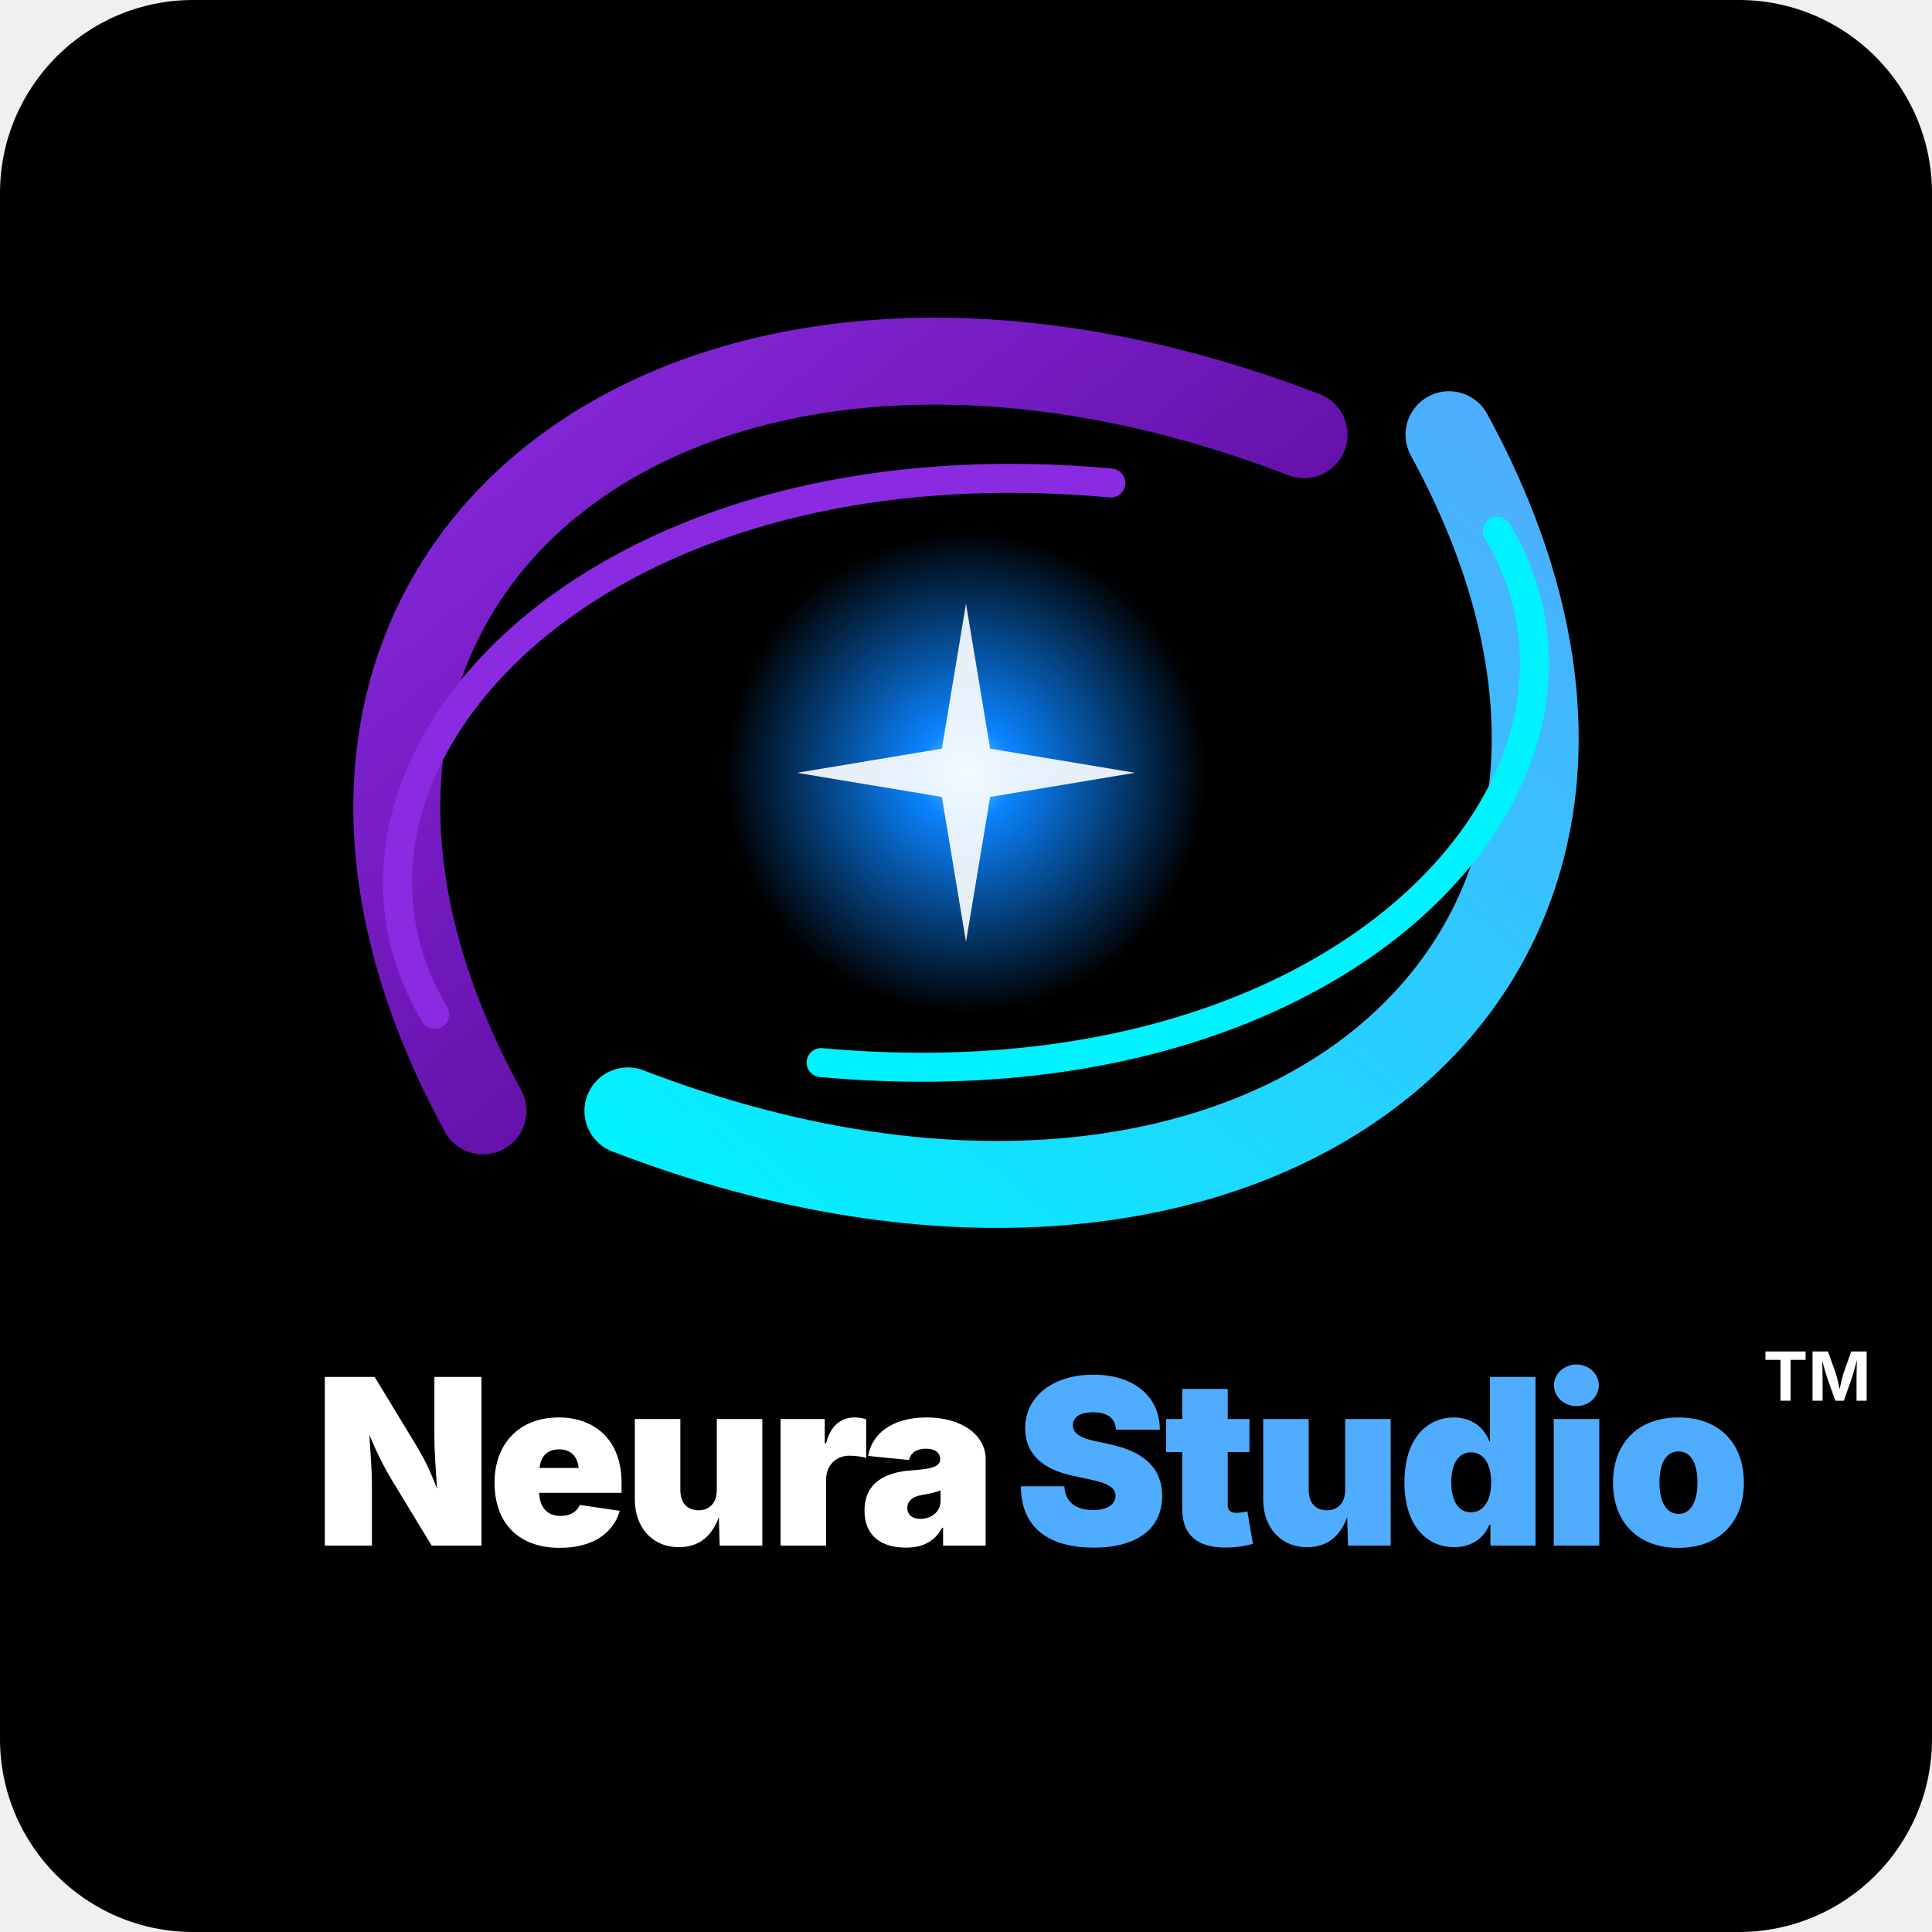
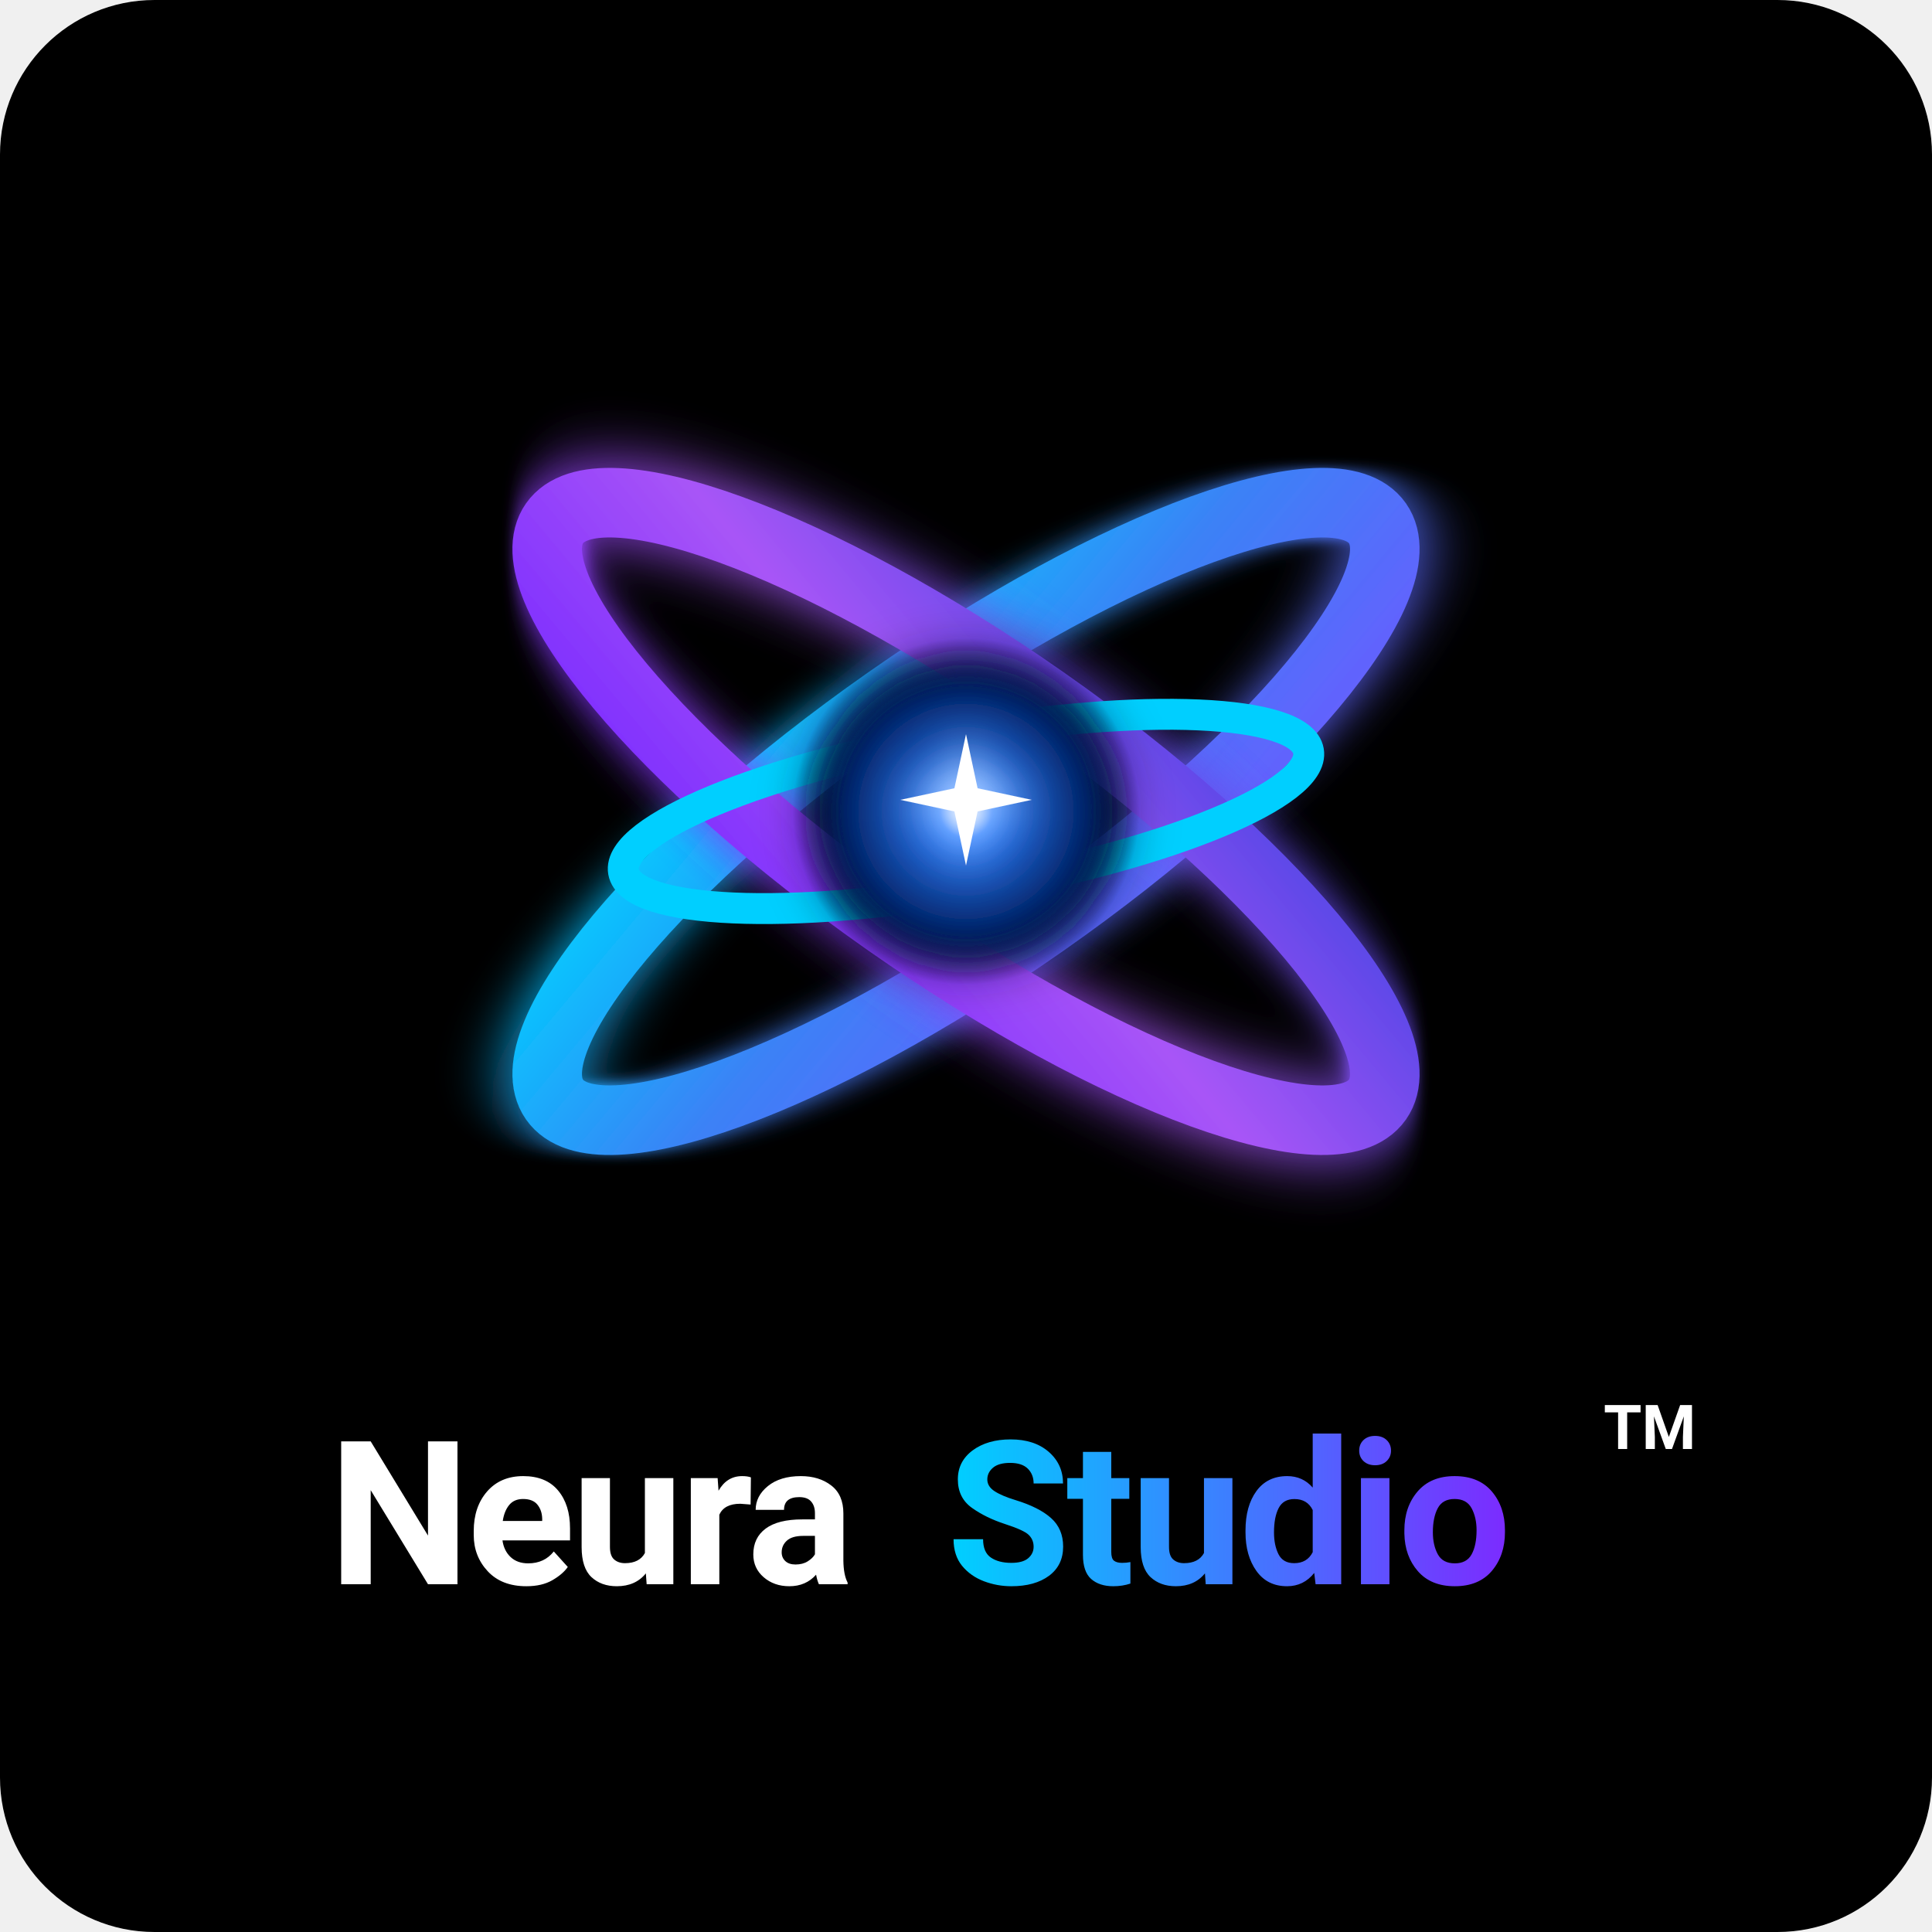
- <svg xmlns="http://www.w3.org/2000/svg" viewBox="0 0 400 400" width="100%" height="100%">
+ <svg xmlns="http://www.w3.org/2000/svg" viewBox="0 0 500 500" width="100%" height="100%">
  <defs>
-     <radialGradient id="glow" cx="50%" cy="50%" r="50%">
-       <stop offset="0%" stop-color="#8fd3ff" />
-       <stop offset="20%" stop-color="#0a84ff" />
-       <stop offset="100%" stop-color="#000000" />
+     <radialGradient id="coreGlow" cx="50%" cy="50%" r="50%">
+       <stop offset="0%" stop-color="#ffffff" />
+       <stop offset="15%" stop-color="#2D7FFF" />
+       <stop offset="70%" stop-color="#002266" />
+       <stop offset="100%" stop-color="#000000" stop-opacity="0" />
    </radialGradient>
-     <linearGradient id="ring1" x1="0%" y1="0%" x2="100%" y2="100%">
-       <stop offset="0%" stop-color="#8a2be2" />
-       <stop offset="100%" stop-color="#4b0082" />
+     <linearGradient id="orbit1" x1="0%" y1="0%" x2="100%" y2="100%">
+       <stop offset="0%" stop-color="#00CFFF" />
+       <stop offset="50%" stop-color="#3B82F6" />
+       <stop offset="100%" stop-color="#6A5CFF" />
    </linearGradient>
-     <linearGradient id="ring2" x1="0%" y1="100%" x2="100%" y2="0%">
-       <stop offset="0%" stop-color="#00f2fe" />
-       <stop offset="100%" stop-color="#4facfe" />
+     <linearGradient id="orbit2" x1="0%" y1="100%" x2="100%" y2="0%">
+       <stop offset="0%" stop-color="#7B2CFF" />
+       <stop offset="50%" stop-color="#A855F7" />
+       <stop offset="100%" stop-color="#4F46E5" />
    </linearGradient>
+     <linearGradient id="textGrad" x1="0%" y1="0%" x2="100%" y2="0%">
+       <stop offset="0%" stop-color="#00CFFF" />
+       <stop offset="100%" stop-color="#7B2CFF" />
+     </linearGradient>
+     <filter id="bloom" x="-30%" y="-30%" width="160%" height="160%">
+       <feGaussianBlur stdDeviation="6" result="blur" />
+       <feMerge>
+         <feMergeNode in="blur" />
+         <feMergeNode in="SourceGraphic" />
+       </feMerge>
+     </filter>
  </defs>
-   <rect width="400" height="400" fill="#000000" rx="40" />
-   <circle cx="200" cy="160" r="50" fill="url(#glow)" />
-   <path d="M 200 125 L 205 155 L 235 160 L 205 165 L 200 195 L 195 165 L 165 160 L 195 155 Z" fill="#ffffff" opacity="0.9" />
-   <path d="M 100 230 C 40 120, 140 40, 270 90" fill="none" stroke="url(#ring1)" stroke-width="18" stroke-linecap="round" />
-   <path d="M 300 90 C 360 200, 260 280, 130 230" fill="none" stroke="url(#ring2)" stroke-width="18" stroke-linecap="round" />
-   <path d="M 90 210 C 60 160, 120 90, 230 100" fill="none" stroke="#8a2be2" stroke-width="6" stroke-linecap="round" />
-   <path d="M 310 110 C 340 160, 280 230, 170 220" fill="none" stroke="#00f2fe" stroke-width="6" stroke-linecap="round" />
-   <text x="65" y="320" font-family="-apple-system, sans-serif" font-size="48" font-weight="900" fill="#ffffff" letter-spacing="-1">Neura</text>
-   <text x="210" y="320" font-family="-apple-system, sans-serif" font-size="48" font-weight="900" fill="#4facfe" letter-spacing="-1">Studio</text>
-   <text x="365" y="290" font-family="-apple-system, sans-serif" font-size="14" font-weight="bold" fill="#ffffff">TM</text>
+   <rect width="500" height="500" fill="#000000" rx="40" />
+   <g transform="translate(250, 210)">
+     <ellipse cx="0" cy="0" rx="130" ry="35" fill="none" stroke="url(#orbit1)" stroke-width="18" transform="rotate(-35)" filter="url(#bloom)" />
+     <ellipse cx="0" cy="0" rx="130" ry="35" fill="none" stroke="url(#orbit2)" stroke-width="18" transform="rotate(35)" filter="url(#bloom)" />
+     <ellipse cx="0" cy="0" rx="90" ry="20" fill="none" stroke="#00CFFF" stroke-width="8" transform="rotate(-10)" />
+     <circle cx="0" cy="0" r="45" fill="url(#coreGlow)" filter="url(#bloom)" />
+     <path d="M 0 -20 L 3 -6 L 17 -3 L 3 0 L 0 14 L -3 0 L -17 -3 L -3 -6 Z" fill="#ffffff" filter="url(#bloom)" />
+   </g>
+   <text x="85" y="410" font-family="-apple-system, BlinkMacSystemFont, 'Segoe UI', Roboto, sans-serif" font-size="52" font-weight="700" fill="#ffffff" letter-spacing="-1">Neura</text>
+   <text x="245" y="410" font-family="-apple-system, BlinkMacSystemFont, 'Segoe UI', Roboto, sans-serif" font-size="52" font-weight="700" fill="url(#textGrad)" letter-spacing="-1">Studio</text>
+   <text x="415" y="375" font-family="-apple-system, BlinkMacSystemFont, 'Segoe UI', Roboto, sans-serif" font-size="16" font-weight="bold" fill="#ffffff">TM</text>
</svg>
